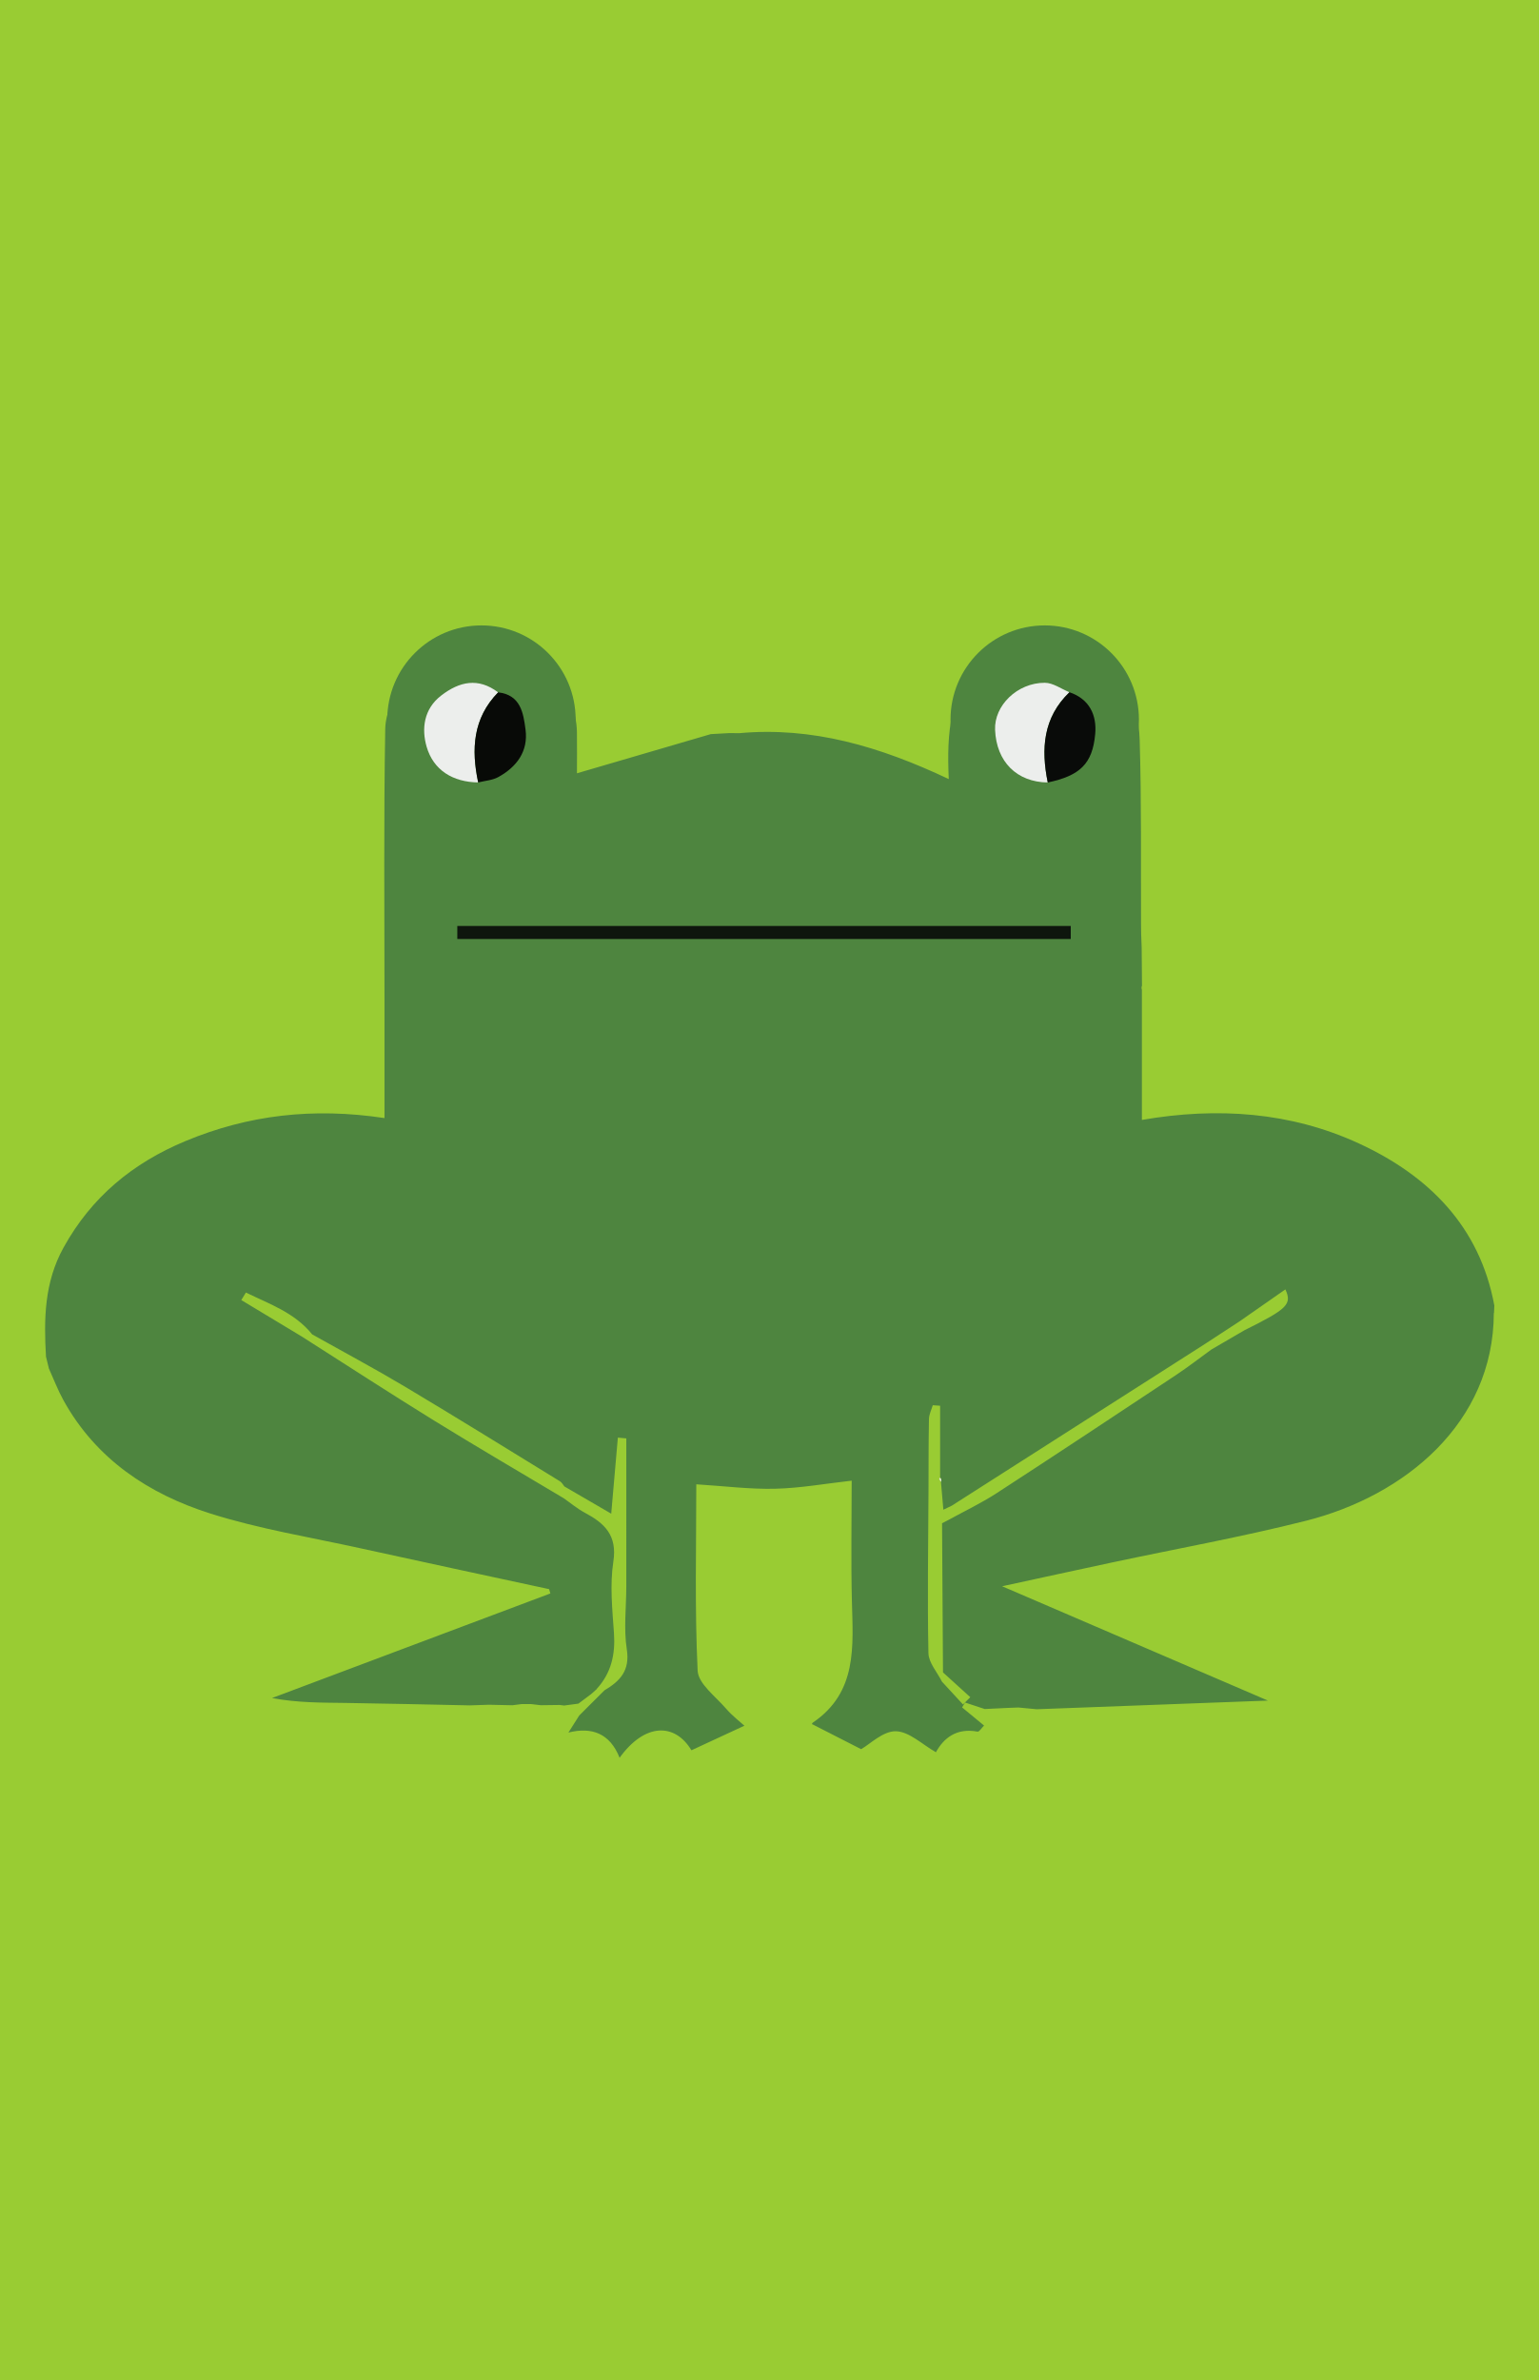
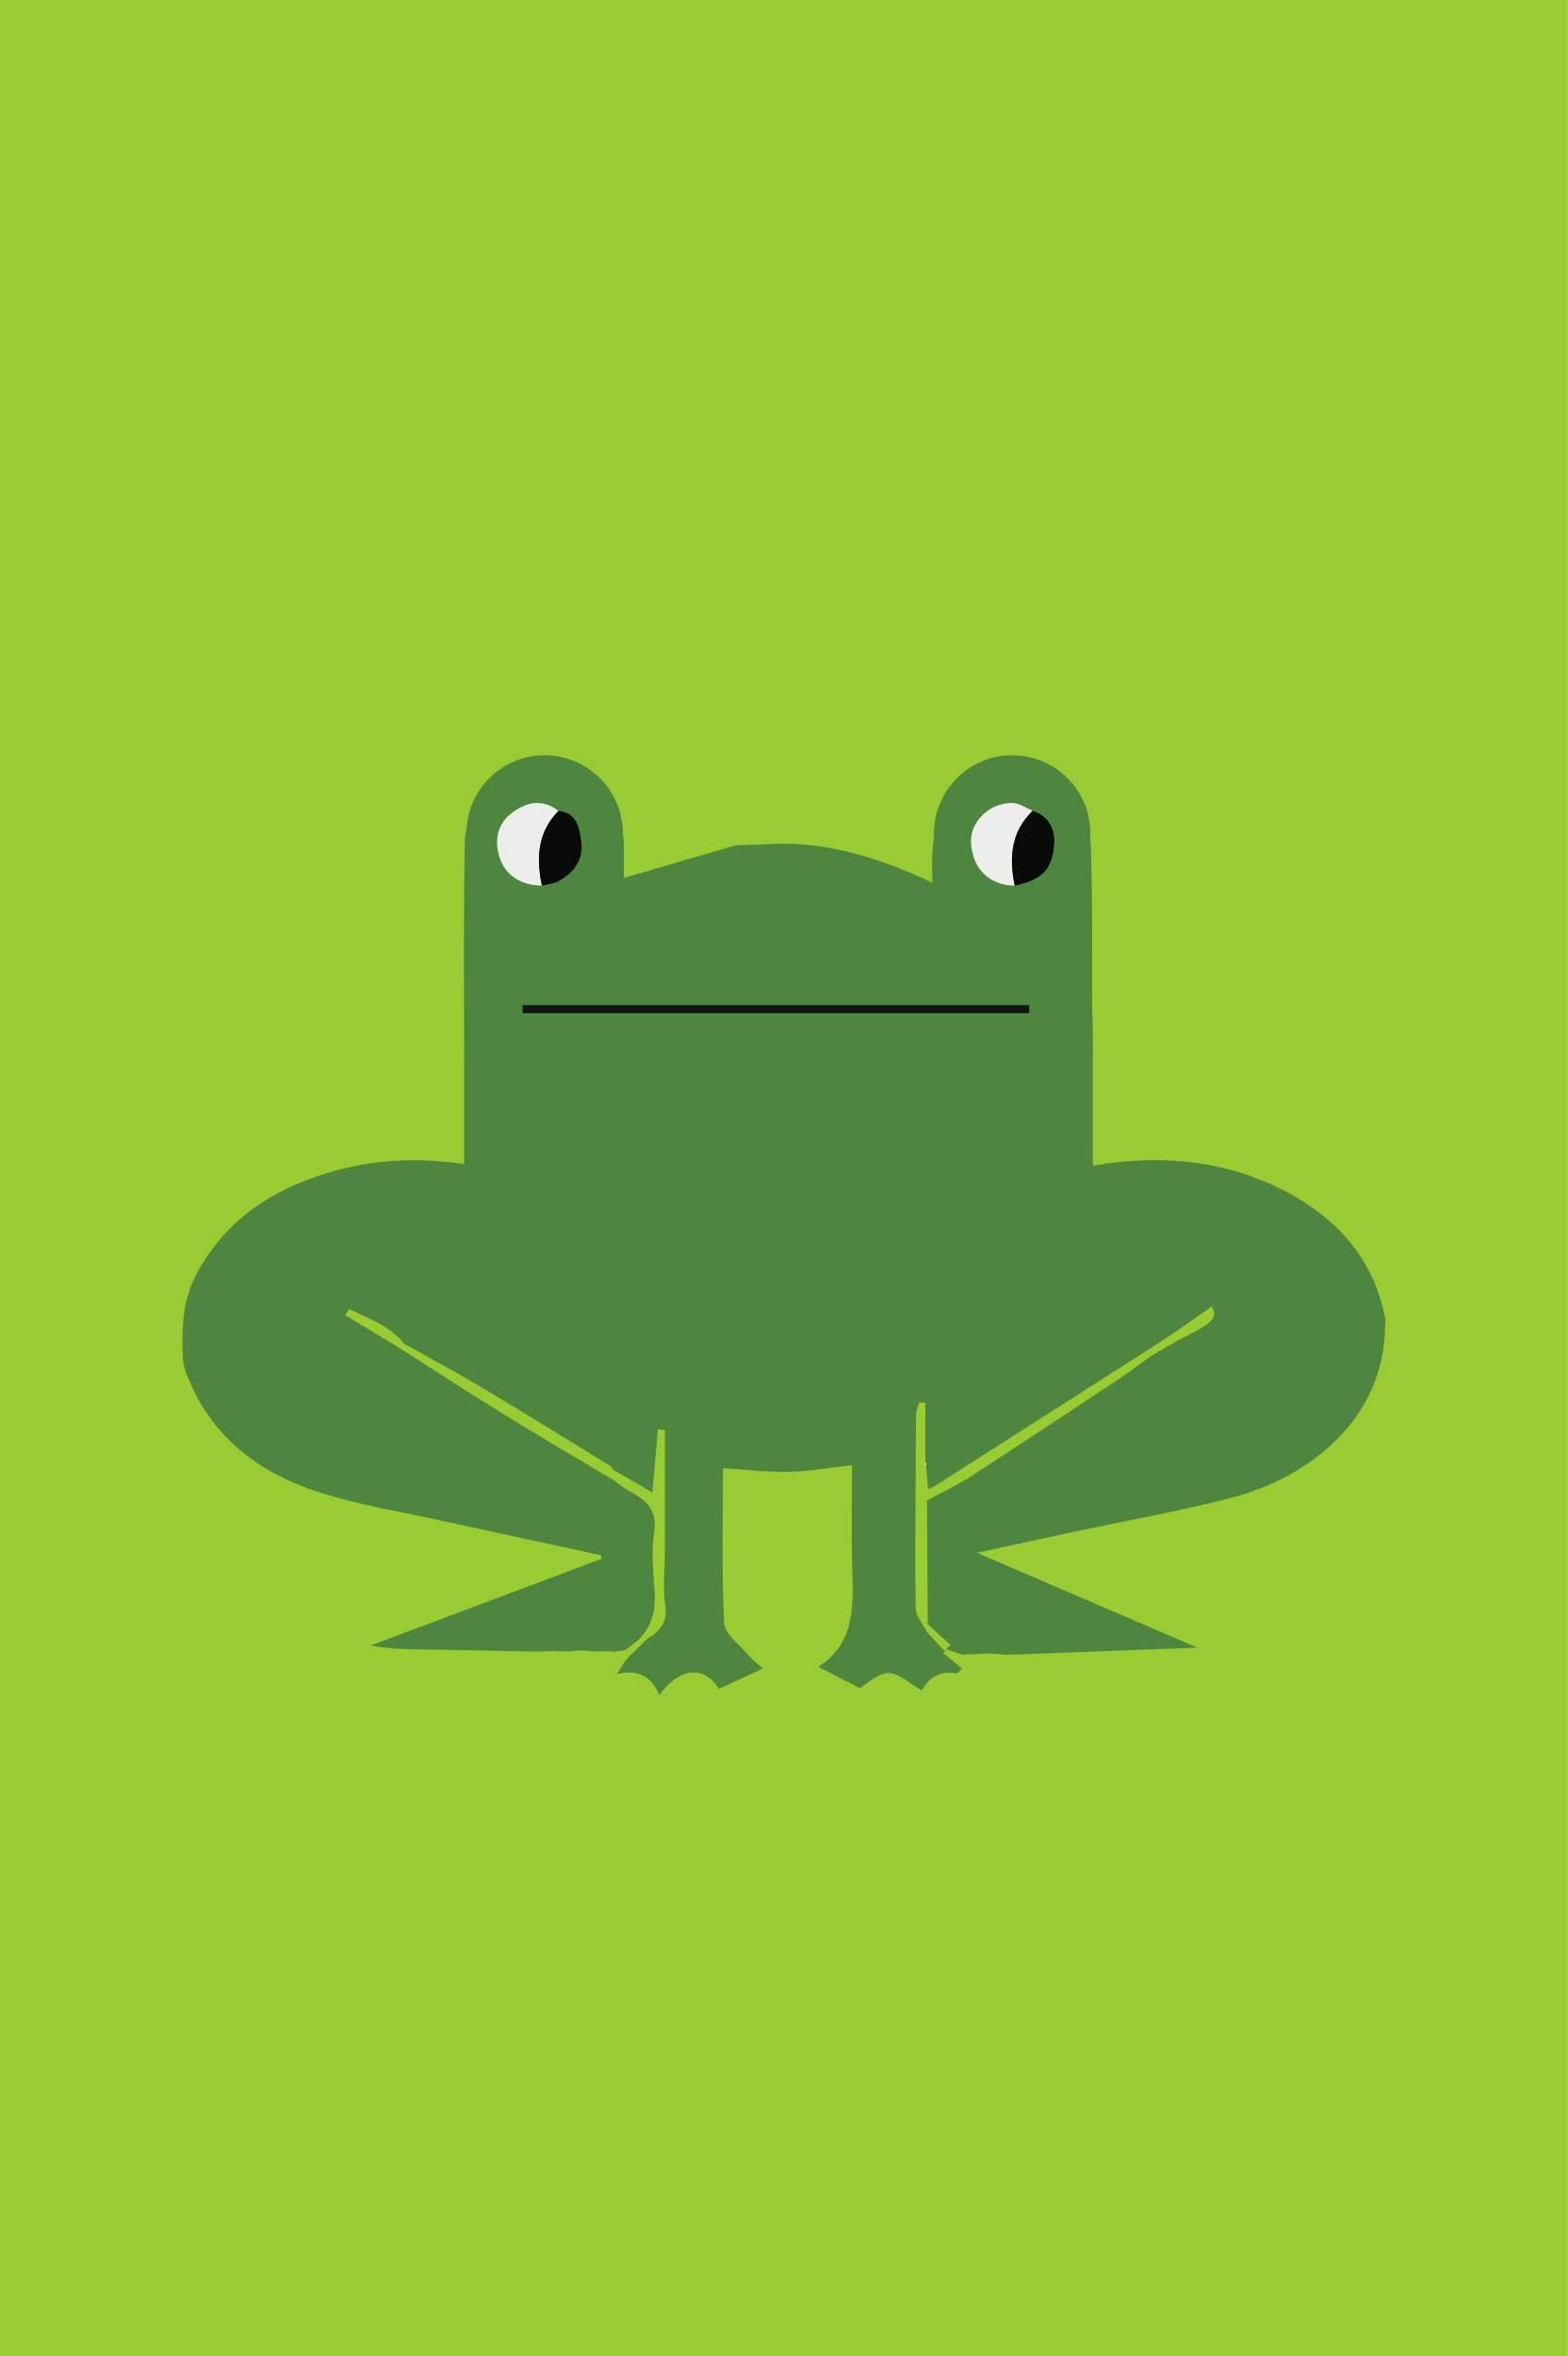
- <svg xmlns="http://www.w3.org/2000/svg" version="1.1" x="0px" y="0px" width="828px" height="1280px" viewBox="0 0 828 1280" enable-background="new 0 0 828 1280" xml:space="preserve">
-   <g id="Layer_2">
-     <rect fill-rule="evenodd" clip-rule="evenodd" fill="#99CC33" width="828" height="1280" />
+ <svg xmlns="http://www.w3.org/2000/svg" version="1.1" x="0px" y="0px" viewBox="0 0 195 293" enable-background="new 0 0 195 293" xml:space="preserve">
+   <g id="bg">
+     <rect fill-rule="evenodd" clip-rule="evenodd" fill="#99CC33" width="195" height="293" />
  </g>
  <g id="Layer_1">
-     <g id="dLDsWn_1_">
-       <circle fill-rule="evenodd" clip-rule="evenodd" fill="#4E853F" cx="258.991" cy="387.027" r="50.675" />
-       <circle fill-rule="evenodd" clip-rule="evenodd" fill="#4E853F" cx="561.991" cy="387.027" r="50.675" />
-       <g>
-         <path fill-rule="evenodd" clip-rule="evenodd" fill="#4E853F" d="M529.337,354.146c6.066-3.102,12.136-6.202,18.203-9.303     c23.612-2.611,45.187,1.432,58.057,23.5c4.938,8.468,7.156,19.53,7.463,29.507c1.021,33.15,0.61,66.345,0.747,99.522     c0.02,1.635,0.041,3.271,0.062,4.905c0.092,2.446,0.184,4.892,0.273,7.337c0.055,6.839,0.11,13.678,0.173,20.519     c-0.313,0.696-0.339,1.403-0.064,2.119c0,23.027,0,46.056,0,70.06c40.641-7.033,80.093-4.262,116.771,12.664     c37.289,17.208,64.959,44.428,72.831,87.177c-0.059,1.326-0.118,2.651-0.178,3.978c0,0-0.097,0.081-0.098,0.081     c-0.2,59.214-48.06,98.284-100.921,111.65c-34.579,8.743-69.771,15.058-104.678,22.507c-18.695,3.99-37.367,8.082-58.899,12.746     c49.014,21.08,95.296,40.985,142.966,61.489c-42.896,1.605-83.629,3.13-124.36,4.655c-3.29-0.312-6.577-0.622-9.865-0.934     c-1.868,0.07-3.733,0.14-5.601,0.209c-4.167,0.202-8.335,0.404-12.501,0.606c-3.526-1.162-7.053-2.325-10.577-3.487     c-0.535,0.871-1.071,1.742-1.605,2.611c3.937,3.255,7.873,6.509,11.811,9.764c-1.175,1.15-2.567,3.449-3.492,3.274     c-11.367-2.15-18.262,3.54-22.389,11.075c-7.263-4.091-14.367-11.153-21.596-11.282c-6.897-0.123-13.921,6.979-18.64,9.637     c-8.59-4.386-17.312-8.842-26.314-13.438c-0.172,0.68-0.234-0.458,0.25-0.787c24.234-16.389,21.688-41.182,21.092-65.641     c-0.521-21.388-0.109-42.797-0.109-64.541c-14.166,1.584-27.645,4.025-41.172,4.344c-13.696,0.322-27.441-1.451-42.416-2.386     c0,33.287-0.89,66.813,0.719,100.219c0.338,7.031,9.602,13.829,15.215,20.337c3.507,4.065,7.878,7.383,9.941,9.276     c-9.316,4.319-18.773,8.702-28.496,13.21c-8.889-14.779-25.023-14.83-38.637,4.036c-5.245-13.247-15.054-16.691-27.534-13.567     c1.939-3.059,3.88-6.118,5.819-9.178c4.521-4.505,9.041-9.011,13.561-13.515c8.362-4.978,13.822-10.578,12.027-22.094     c-1.725-11.053-0.273-22.598-0.266-33.926c0.018-26.496,0.005-52.992,0.005-79.49c-1.516-0.138-3.032-0.275-4.548-0.413     c-1.139,13.057-2.279,26.114-3.568,40.903c-9.431-5.483-17.31-10.064-25.188-14.646c-0.787-0.938-1.396-2.166-2.386-2.772     c-27.717-17.006-55.347-34.159-83.269-50.822c-16.425-9.802-33.324-18.808-50.01-28.173     c-9.508-11.778-23.033-16.35-35.667-22.519c-0.826,1.349-1.651,2.698-2.478,4.048c10.864,6.547,21.729,13.095,32.593,19.643     c23.674,15.067,47.193,30.387,71.067,45.129c23.06,14.239,46.486,27.885,69.752,41.79c3.771,2.623,7.331,5.642,11.354,7.79     c10.624,5.668,17.564,12.097,15.368,26.336c-1.932,12.527-0.548,25.682,0.339,38.491c0.792,11.435-1.477,21.439-9.294,29.97     l0.089,0.016c-1.001,0.897-2.002,1.794-3.005,2.691c-2.309,1.732-4.617,3.464-6.926,5.196c-2.567,0.337-5.134,0.675-7.701,1.014     c-0.781-0.101-1.56-0.2-2.34-0.301c-3.403,0.044-6.807,0.087-10.21,0.131c-1.703-0.198-3.405-0.397-5.108-0.597     c-1.692-0.008-3.386-0.016-5.078-0.022c-1.705,0.213-3.409,0.427-5.112,0.64c-4.219-0.092-8.438-0.184-12.657-0.275     c-3.401,0.114-6.803,0.229-10.204,0.344c-22.228-0.449-44.455-0.987-66.686-1.312c-12.923-0.188-25.854-0.033-39.712-2.642     c49.912-18.749,99.822-37.497,149.732-56.245c-0.229-0.773-0.457-1.547-0.687-2.319c-33.834-7.316-67.69-14.538-101.497-21.979     c-26.997-5.945-54.501-10.377-80.759-18.703c-33.133-10.507-61.442-29.213-78.955-60.842c-3.026-5.466-5.249-11.375-7.842-17.079     c-0.527-2.147-1.056-4.294-1.584-6.441c-1.17-20.242-0.929-39.911,9.447-58.671c15.075-27.255,37.287-45.484,65.584-57.265     c33.675-14.019,68.533-18.174,107.061-12.368c0-22.003,0-43.236,0-64.471c0.003-48.286-0.441-96.58,0.4-144.853     c0.161-9.195,5.401-18.301,8.29-27.455c4.537-4.44,9.081-8.875,13.625-13.31c12.951-2.139,25.902-4.279,38.853-6.418     c21.041,2.672,42.02,25.471,42.351,48.95c0.104,7.435,0.016,14.871,0.016,22.125c24.97-7.305,48.482-14.184,71.993-21.061     c3.375-0.188,6.75-0.376,10.125-0.563c1.706,0.02,3.412,0.041,5.118,0.061c39.277-3.604,75.597,7.119,112.768,24.673     c-1.099-24.77,0.234-47.561,18.546-64.855C528.938,354.146,529.337,354.146,529.337,354.146z M669.421,715.44     c23.148-11.497,25.678-13.962,22.033-21.991c-8.231,5.742-16.409,11.447-24.587,17.151c-6.274,4.097-12.548,8.193-18.822,12.292     c-45.373,28.975-90.747,57.951-136.12,86.928c-1.486,0.709-2.973,1.418-4.459,2.128c-0.432-4.996-0.863-9.993-1.295-14.988     c0.374-0.86,0.223-1.616-0.454-2.267c0-12.887,0-25.772,0-38.659c-1.315-0.095-2.632-0.188-3.948-0.283     c-0.715,2.448-2.002,4.885-2.05,7.347c-0.257,13.038-0.2,26.082-0.256,39.123c-0.123,28.965-0.619,57.936-0.028,86.885     c0.105,5.145,4.726,10.195,7.262,15.29c3.774,4.096,7.549,8.191,11.323,12.288c1.311-1.304,2.619-2.606,3.93-3.91     c-4.894-4.443-9.787-8.887-14.682-13.331c-0.168-26.74-0.335-53.481-0.503-80.222c1.073-0.551,2.146-1.102,3.221-1.651     c8.746-4.818,17.826-9.121,26.179-14.546c32.245-20.937,64.288-42.186,96.329-63.433c6.565-4.353,12.799-9.204,19.185-13.826     C657.593,722.323,663.508,718.881,669.421,715.44z M563.622,420.84c17.199-3.655,24.083-9.924,25.529-26.123     c0.901-10.089-3.07-18.763-13.854-22.423c-4.424-1.788-8.846-5.086-13.271-5.09c-14.86-0.011-27.282,12.32-26.742,25.307     C535.998,409.674,546.945,420.617,563.622,420.84z M257.226,420.814c3.637-0.924,7.661-1.149,10.841-2.903     c9.887-5.451,16.154-13.812,14.641-25.499c-1.155-8.915-2.634-18.696-14.743-20.056c-10.708-8.086-20.796-5.87-30.654,1.731     c-9.409,7.254-10.591,17.923-7.827,27.486C233.16,414.29,243.649,420.611,257.226,420.814z" />
-         <path fill-rule="evenodd" clip-rule="evenodd" fill="#F5F5F6" d="M252.744,276.12c-1.077-0.312-2.155-0.626-3.232-0.938     c1.079,0.31,2.16,0.619,3.241,0.929L252.744,276.12z" />
-         <path fill-rule="evenodd" clip-rule="evenodd" fill="#F7F8F8" d="M803.676,706.131c0.06-1.326,0.119-2.651,0.178-3.978     C803.794,703.479,803.734,704.805,803.676,706.131z" />
-         <path fill-rule="evenodd" clip-rule="evenodd" fill="#F7F8F8" d="M542.22,918.535c1.867-0.069,3.732-0.139,5.601-0.209     C545.952,918.396,544.087,918.466,542.22,918.535z" />
-         <path fill-rule="evenodd" clip-rule="evenodd" fill="#ECEEEC" d="M257.226,420.814c-13.576-0.203-24.065-6.524-27.742-19.24     c-2.765-9.563-1.582-20.232,7.827-27.486c9.858-7.602,19.946-9.817,30.653-1.729C254.349,386.29,253.46,403.036,257.226,420.814z     " />
-         <path fill-rule="evenodd" clip-rule="evenodd" fill="#ECEEEC" d="M563.622,420.84c-16.677-0.223-27.624-11.166-28.338-28.329     c-0.54-12.986,11.882-25.317,26.742-25.307c4.426,0.004,8.848,3.302,13.27,5.093C561.045,385.987,559.976,402.847,563.622,420.84     z" />
-         <path fill-rule="evenodd" clip-rule="evenodd" fill="#080A07" d="M257.226,420.814c-3.766-17.778-2.877-34.524,10.738-48.456     c12.109,1.357,13.588,11.139,14.744,20.054c1.514,11.687-4.753,20.048-14.641,25.499     C264.886,419.665,260.862,419.891,257.226,420.814z" />
-         <path fill-rule="evenodd" clip-rule="evenodd" fill="#090B09" d="M563.622,420.84c-3.646-17.993-2.577-34.853,11.674-48.543     c10.785,3.657,14.757,12.331,13.855,22.42C587.705,410.916,580.821,417.185,563.622,420.84z" />
-         <path fill-rule="evenodd" clip-rule="evenodd" fill="#DBE3D5" d="M511.925,809.82c-1.487,0.707-2.977,1.415-4.461,2.126     C508.952,811.238,510.438,810.529,511.925,809.82z" />
-         <path fill-rule="evenodd" clip-rule="evenodd" fill="#F3F3F3" d="M303.439,917.265c-0.781-0.101-1.561-0.201-2.34-0.301     C301.879,917.064,302.658,917.164,303.439,917.265z" />
-         <path fill-rule="evenodd" clip-rule="evenodd" fill="#E0E6DD" d="M321.071,908.363c-1.001,0.897-2.002,1.794-3.003,2.691     C319.068,910.157,320.07,909.261,321.071,908.363z" />
-         <path fill-rule="evenodd" clip-rule="evenodd" fill="#DBE3D5" d="M506.765,819.221c1.072-0.551,2.146-1.102,3.22-1.651     C508.911,818.119,507.838,818.67,506.765,819.221z" />
-         <path fill-rule="evenodd" clip-rule="evenodd" fill="#DBE3D5" d="M506.171,796.96c-0.32-0.49-0.705-0.954-0.925-1.485     c-0.068-0.167,0.302-0.516,0.472-0.781C506.394,795.344,506.545,796.1,506.171,796.96z" />
+     <g>
+       <g id="dLDsWn_1_">
+         <circle fill-rule="evenodd" clip-rule="evenodd" fill="#4E853F" cx="67.739" cy="103.654" r="9.726" />
+         <circle fill-rule="evenodd" clip-rule="evenodd" fill="#4E853F" cx="125.892" cy="103.654" r="9.726" />
+         <g>
+           <path fill-rule="evenodd" clip-rule="evenodd" fill="#4E853F" d="M119.625,97.343c1.164-0.595,2.329-1.19,3.493-1.785      c4.532-0.501,8.673,0.275,11.143,4.51c0.948,1.625,1.374,3.748,1.433,5.663c0.196,6.362,0.117,12.733,0.144,19.101      c0.004,0.314,0.008,0.628,0.012,0.941c0.018,0.47,0.035,0.939,0.053,1.408c0.011,1.312,0.021,2.625,0.033,3.938      c-0.061,0.134-0.065,0.27-0.013,0.407c0,4.419,0,8.839,0,13.446c7.8-1.35,15.372-0.818,22.411,2.43      c7.157,3.303,12.468,8.527,13.979,16.731c-0.012,0.255-0.022,0.509-0.034,0.764l-0.019,0.016      c-0.038,11.364-9.224,18.863-19.369,21.429c-6.637,1.678-13.391,2.89-20.091,4.319c-3.588,0.766-7.171,1.551-11.304,2.446      c9.407,4.046,18.289,7.866,27.438,11.801c-8.232,0.309-16.051,0.602-23.868,0.895c-0.631-0.061-1.262-0.12-1.893-0.18      c-0.359,0.014-0.717,0.026-1.075,0.04c-0.8,0.039-1.6,0.078-2.399,0.116c-0.677-0.223-1.354-0.446-2.03-0.669      c-0.103,0.167-0.205,0.334-0.308,0.501c0.755,0.625,1.511,1.249,2.267,1.874c-0.226,0.221-0.493,0.662-0.67,0.628      c-2.182-0.412-3.505,0.68-4.297,2.126c-1.395-0.785-2.758-2.141-4.146-2.165c-1.323-0.023-2.672,1.339-3.577,1.85      c-1.648-0.842-3.322-1.697-5.051-2.579c-0.032,0.13-0.045-0.088,0.049-0.151c4.65-3.146,4.162-7.903,4.048-12.598      c-0.101-4.105-0.021-8.214-0.021-12.388c-2.719,0.305-5.306,0.772-7.901,0.834c-2.629,0.062-5.267-0.278-8.141-0.458      c0,6.389-0.17,12.823,0.138,19.234c0.064,1.35,1.843,2.654,2.92,3.903c0.673,0.78,1.512,1.417,1.908,1.78      c-1.788,0.829-3.604,1.67-5.469,2.535c-1.706-2.836-4.803-2.846-7.415,0.774c-1.007-2.542-2.889-3.203-5.285-2.604      c0.372-0.587,0.745-1.174,1.117-1.762c0.867-0.864,1.735-1.729,2.603-2.594c1.604-0.955,2.653-2.03,2.308-4.24      c-0.331-2.121-0.052-4.337-0.051-6.511c0.003-5.086,0-10.171,0-15.257c-0.291-0.026-0.582-0.053-0.873-0.079      c-0.219,2.506-0.438,5.012-0.685,7.851c-1.81-1.053-3.322-1.932-4.834-2.811c-0.151-0.18-0.268-0.416-0.458-0.532      c-5.319-3.264-10.622-6.556-15.981-9.754c-3.152-1.882-6.396-3.61-9.598-5.407c-1.825-2.261-4.421-3.138-6.845-4.322      c-0.159,0.259-0.317,0.519-0.476,0.777c2.085,1.257,4.17,2.513,6.255,3.77c4.544,2.892,9.058,5.832,13.64,8.661      c4.426,2.733,8.922,5.353,13.387,8.021c0.724,0.504,1.407,1.083,2.179,1.495c2.039,1.088,3.371,2.322,2.949,5.055      c-0.371,2.404-0.105,4.93,0.065,7.388c0.152,2.194-0.284,4.114-1.784,5.752l0.017,0.003c-0.192,0.172-0.384,0.344-0.577,0.517      c-0.443,0.333-0.886,0.665-1.329,0.997c-0.493,0.064-0.985,0.13-1.478,0.194c-0.15-0.019-0.299-0.038-0.449-0.058      c-0.653,0.009-1.306,0.017-1.959,0.025c-0.327-0.038-0.653-0.076-0.98-0.114c-0.325-0.002-0.65-0.003-0.975-0.005      c-0.327,0.041-0.654,0.082-0.981,0.123c-0.81-0.018-1.619-0.035-2.429-0.053c-0.653,0.021-1.306,0.044-1.958,0.066      c-4.266-0.087-8.532-0.19-12.799-0.252c-2.48-0.037-4.962-0.007-7.622-0.508c9.579-3.598,19.158-7.196,28.737-10.794      c-0.044-0.148-0.087-0.297-0.132-0.445c-6.494-1.404-12.991-2.79-19.479-4.219c-5.182-1.141-10.46-1.991-15.5-3.59      c-6.359-2.017-11.792-5.606-15.153-11.677c-0.581-1.049-1.007-2.184-1.505-3.278c-0.101-0.412-0.203-0.823-0.304-1.236      c-0.225-3.885-0.178-7.659,1.813-11.26c2.894-5.231,7.156-8.729,12.587-10.991c6.463-2.69,13.153-3.487,20.547-2.373      c0-4.223,0-8.298,0-12.374c0.001-9.268-0.084-18.536,0.077-27.801c0.031-1.765,1.036-3.512,1.591-5.269      c0.871-0.852,1.743-1.703,2.615-2.555c2.486-0.41,4.972-0.821,7.457-1.231c4.038,0.513,8.064,4.888,8.128,9.395      c0.02,1.427,0.003,2.854,0.003,4.247c4.792-1.402,9.305-2.722,13.817-4.042c0.648-0.036,1.296-0.072,1.943-0.108      c0.327,0.004,0.655,0.008,0.982,0.012c7.538-0.692,14.509,1.366,21.643,4.735c-0.211-4.754,0.045-9.128,3.56-12.447      C119.549,97.343,119.625,97.343,119.625,97.343z M146.511,166.685c4.442-2.207,4.928-2.68,4.229-4.221      c-1.58,1.102-3.149,2.197-4.719,3.291c-1.204,0.787-2.408,1.573-3.612,2.359c-8.708,5.562-17.417,11.123-26.125,16.684      c-0.285,0.137-0.57,0.272-0.855,0.408c-0.083-0.959-0.166-1.917-0.249-2.876c0.072-0.165,0.043-0.311-0.087-0.436      c0-2.473,0-4.946,0-7.42c-0.253-0.018-0.505-0.035-0.758-0.054c-0.138,0.47-0.385,0.938-0.394,1.41      c-0.049,2.502-0.038,5.006-0.049,7.509c-0.023,5.559-0.119,11.119-0.006,16.675c0.021,0.987,0.907,1.957,1.394,2.935      c0.725,0.786,1.449,1.572,2.174,2.358c0.251-0.25,0.502-0.5,0.754-0.75c-0.939-0.853-1.878-1.706-2.817-2.559      c-0.032-5.133-0.064-10.265-0.097-15.396c0.206-0.105,0.412-0.212,0.618-0.317c1.679-0.925,3.421-1.751,5.024-2.791      c6.188-4.019,12.338-8.097,18.487-12.175c1.261-0.835,2.457-1.767,3.683-2.653C144.24,168.005,145.376,167.345,146.511,166.685z       M126.205,110.143c3.301-0.702,4.622-1.905,4.899-5.014c0.174-1.936-0.589-3.601-2.658-4.304      c-0.85-0.343-1.698-0.976-2.548-0.977c-2.852-0.002-5.235,2.365-5.132,4.857C120.903,108,123.005,110.101,126.205,110.143z       M67.4,110.138c0.698-0.177,1.47-0.221,2.081-0.557c1.897-1.046,3.101-2.651,2.81-4.894c-0.222-1.711-0.506-3.588-2.83-3.849      c-2.055-1.552-3.991-1.126-5.883,0.333c-1.806,1.392-2.033,3.439-1.502,5.275C62.781,108.886,64.794,110.099,67.4,110.138z" />
+           <path fill-rule="evenodd" clip-rule="evenodd" fill="#F7F8F8" d="M172.277,164.897c0.012-0.255,0.022-0.509,0.034-0.764      C172.3,164.389,172.289,164.643,172.277,164.897z" />
+           <path fill-rule="evenodd" clip-rule="evenodd" fill="#F7F8F8" d="M122.098,205.663c0.358-0.014,0.716-0.026,1.075-0.04      C122.813,205.637,122.456,205.649,122.098,205.663z" />
+           <path fill-rule="evenodd" clip-rule="evenodd" fill="#ECEEEC" d="M67.4,110.138c-2.605-0.039-4.619-1.252-5.324-3.693      c-0.531-1.835-0.304-3.883,1.502-5.275c1.892-1.459,3.828-1.884,5.883-0.332C66.848,103.512,66.677,106.726,67.4,110.138z" />
+           <path fill-rule="evenodd" clip-rule="evenodd" fill="#ECEEEC" d="M126.205,110.143c-3.2-0.042-5.302-2.143-5.438-5.437      c-0.104-2.492,2.28-4.859,5.132-4.857c0.85,0,1.698,0.634,2.547,0.978C125.711,103.454,125.505,106.69,126.205,110.143z" />
+           <path fill-rule="evenodd" clip-rule="evenodd" fill="#080A07" d="M67.4,110.138c-0.723-3.412-0.552-6.626,2.061-9.3      c2.324,0.26,2.608,2.138,2.83,3.849c0.291,2.243-0.913,3.848-2.81,4.894C68.87,109.917,68.098,109.961,67.4,110.138z" />
+           <path fill-rule="evenodd" clip-rule="evenodd" fill="#090B09" d="M126.205,110.143c-0.7-3.453-0.494-6.689,2.24-9.316      c2.07,0.702,2.833,2.367,2.659,4.303C130.827,108.238,129.506,109.441,126.205,110.143z" />
+           <path fill-rule="evenodd" clip-rule="evenodd" fill="#DBE3D5" d="M116.283,184.798c-0.285,0.136-0.571,0.271-0.856,0.408      C115.713,185.07,115.998,184.935,116.283,184.798z" />
+           <path fill-rule="evenodd" clip-rule="evenodd" fill="#F3F3F3" d="M76.27,205.419c-0.15-0.019-0.3-0.038-0.449-0.058      C75.97,205.381,76.12,205.4,76.27,205.419z" />
+           <path fill-rule="evenodd" clip-rule="evenodd" fill="#E0E6DD" d="M79.653,203.711c-0.192,0.172-0.384,0.344-0.576,0.517      C79.269,204.055,79.461,203.883,79.653,203.711z" />
+           <path fill-rule="evenodd" clip-rule="evenodd" fill="#DBE3D5" d="M115.293,186.603c0.206-0.105,0.411-0.212,0.618-0.317      C115.705,186.391,115.499,186.497,115.293,186.603z" />
+           <path fill-rule="evenodd" clip-rule="evenodd" fill="#DBE3D5" d="M115.179,182.33c-0.062-0.095-0.135-0.184-0.178-0.285      c-0.013-0.032,0.059-0.099,0.091-0.15C115.222,182.02,115.251,182.165,115.179,182.33z" />
+         </g>
      </g>
+       <rect x="65" y="125" fill-rule="evenodd" clip-rule="evenodd" fill="#0E160D" width="63" height="1" />
    </g>
-     <rect x="246" y="498" fill-rule="evenodd" clip-rule="evenodd" fill="#0E160D" width="330" height="7" />
  </g>
</svg>
